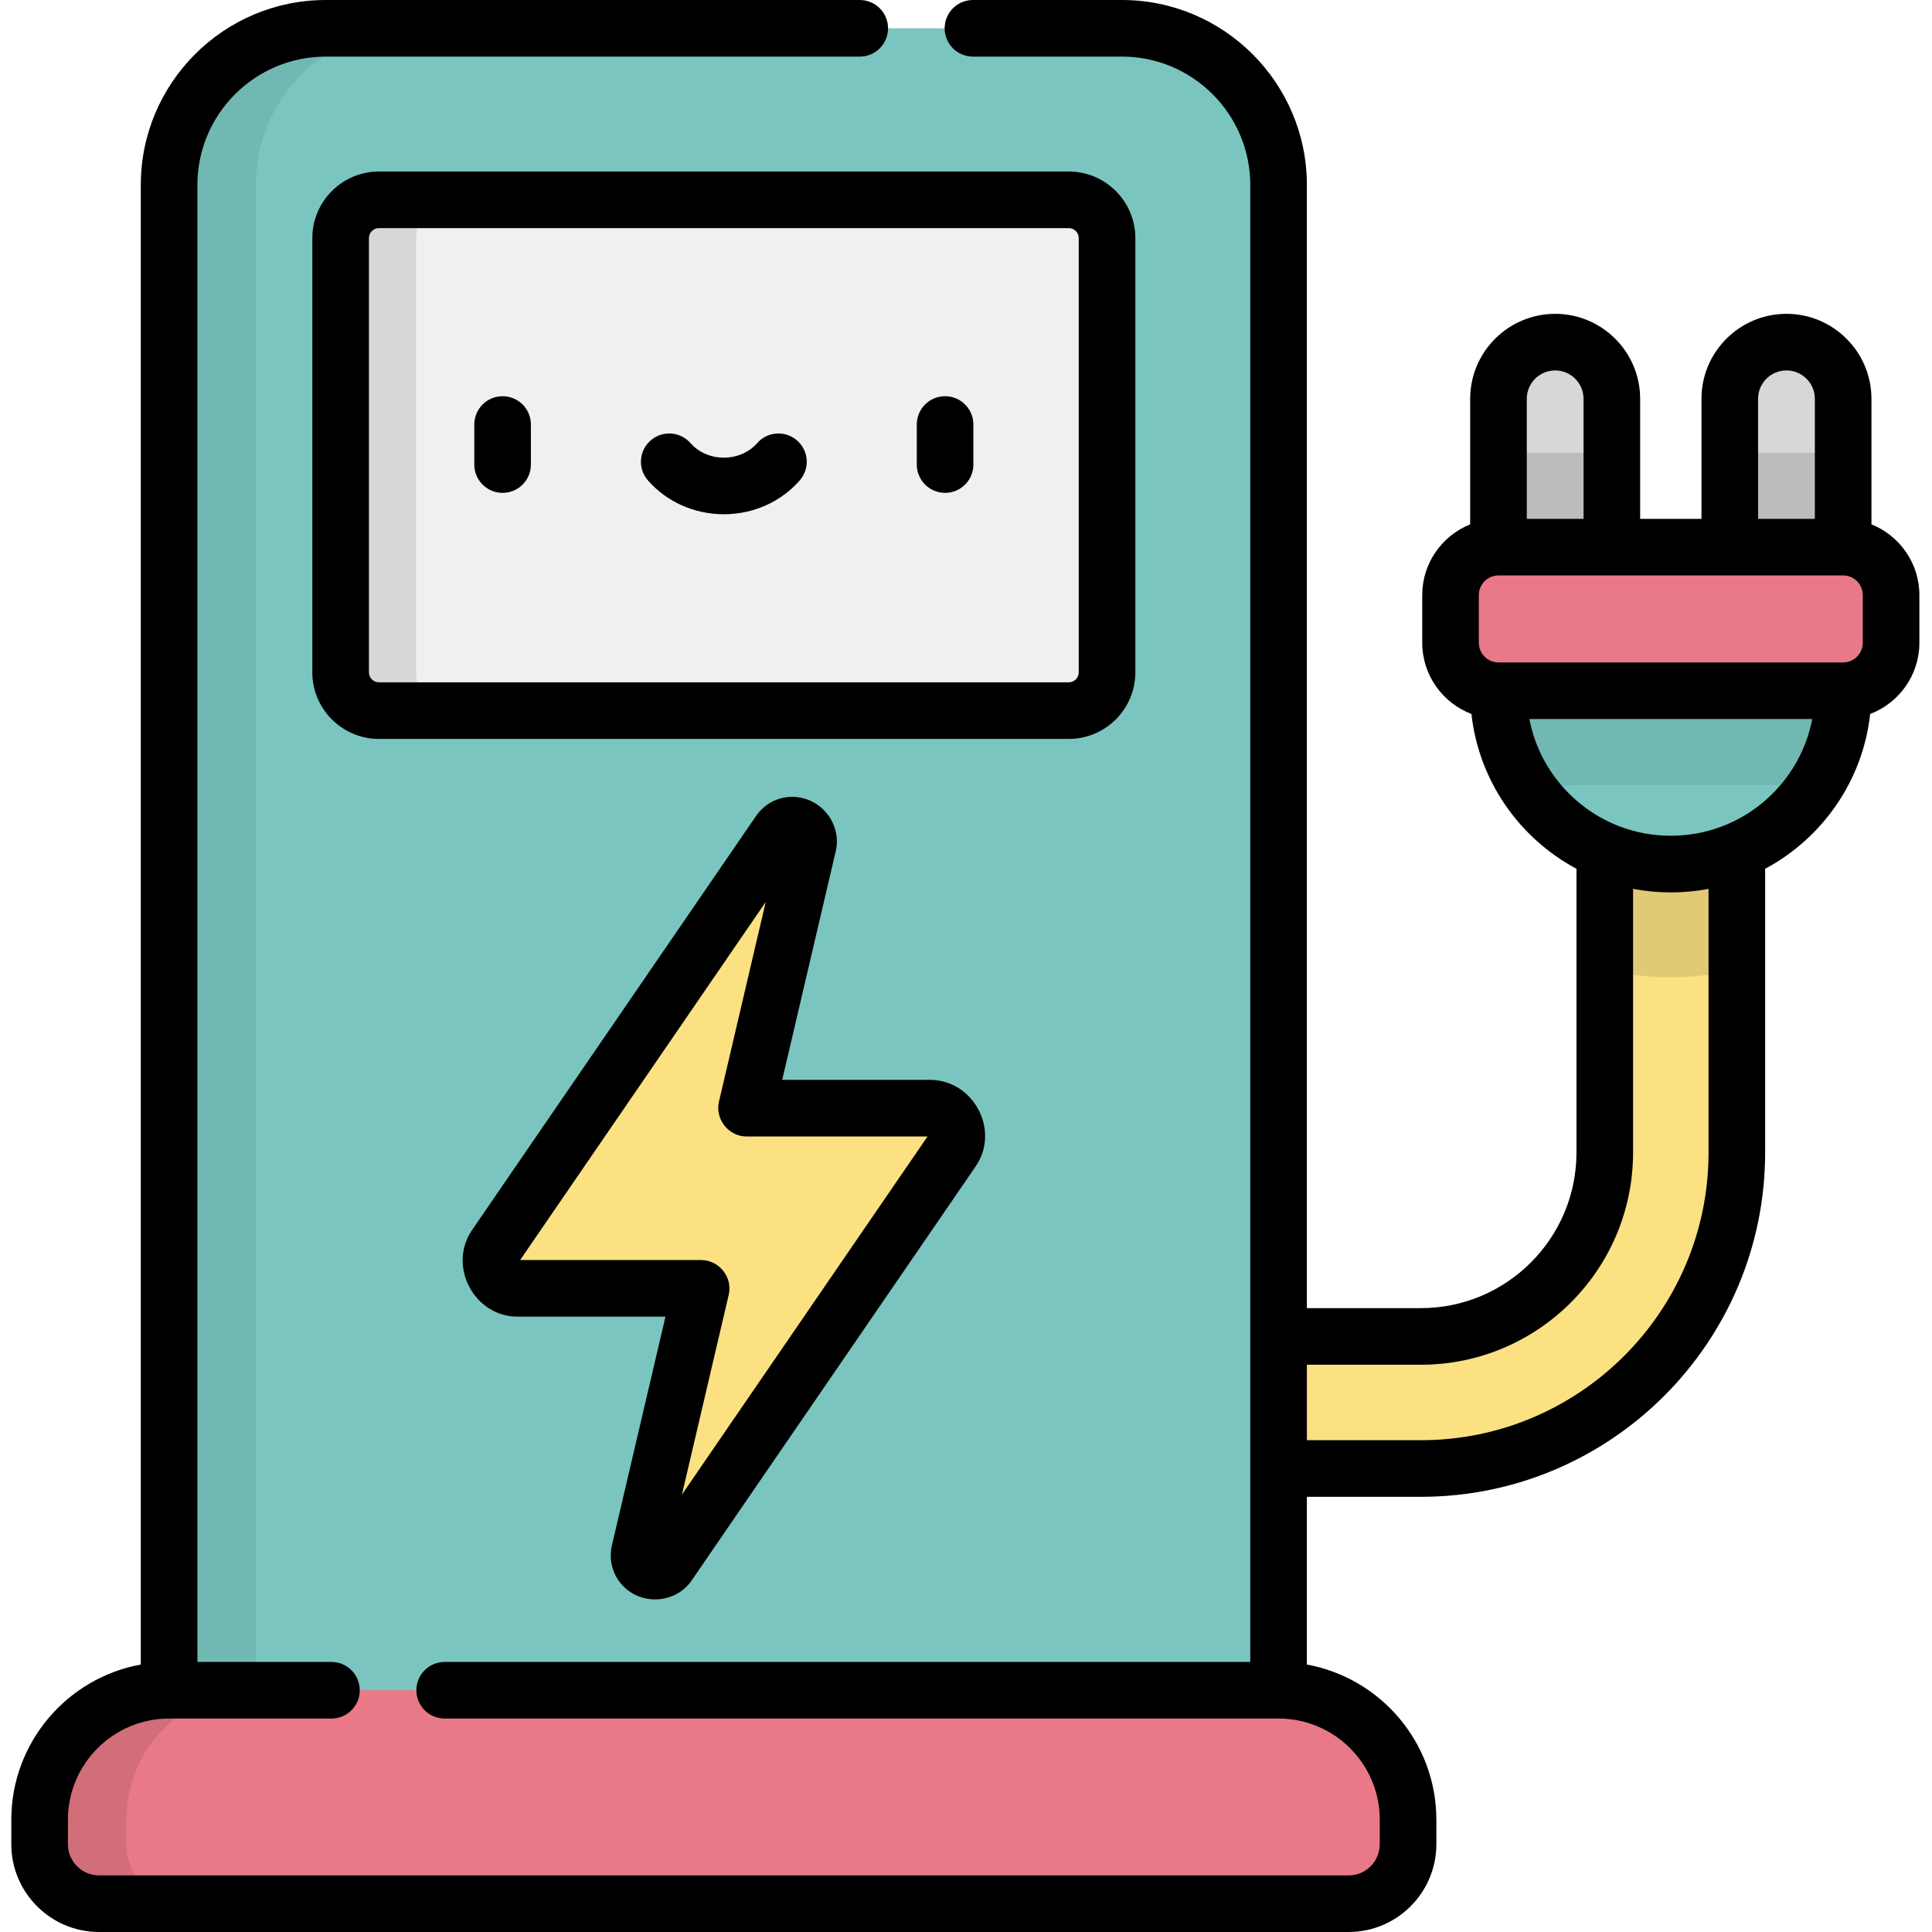
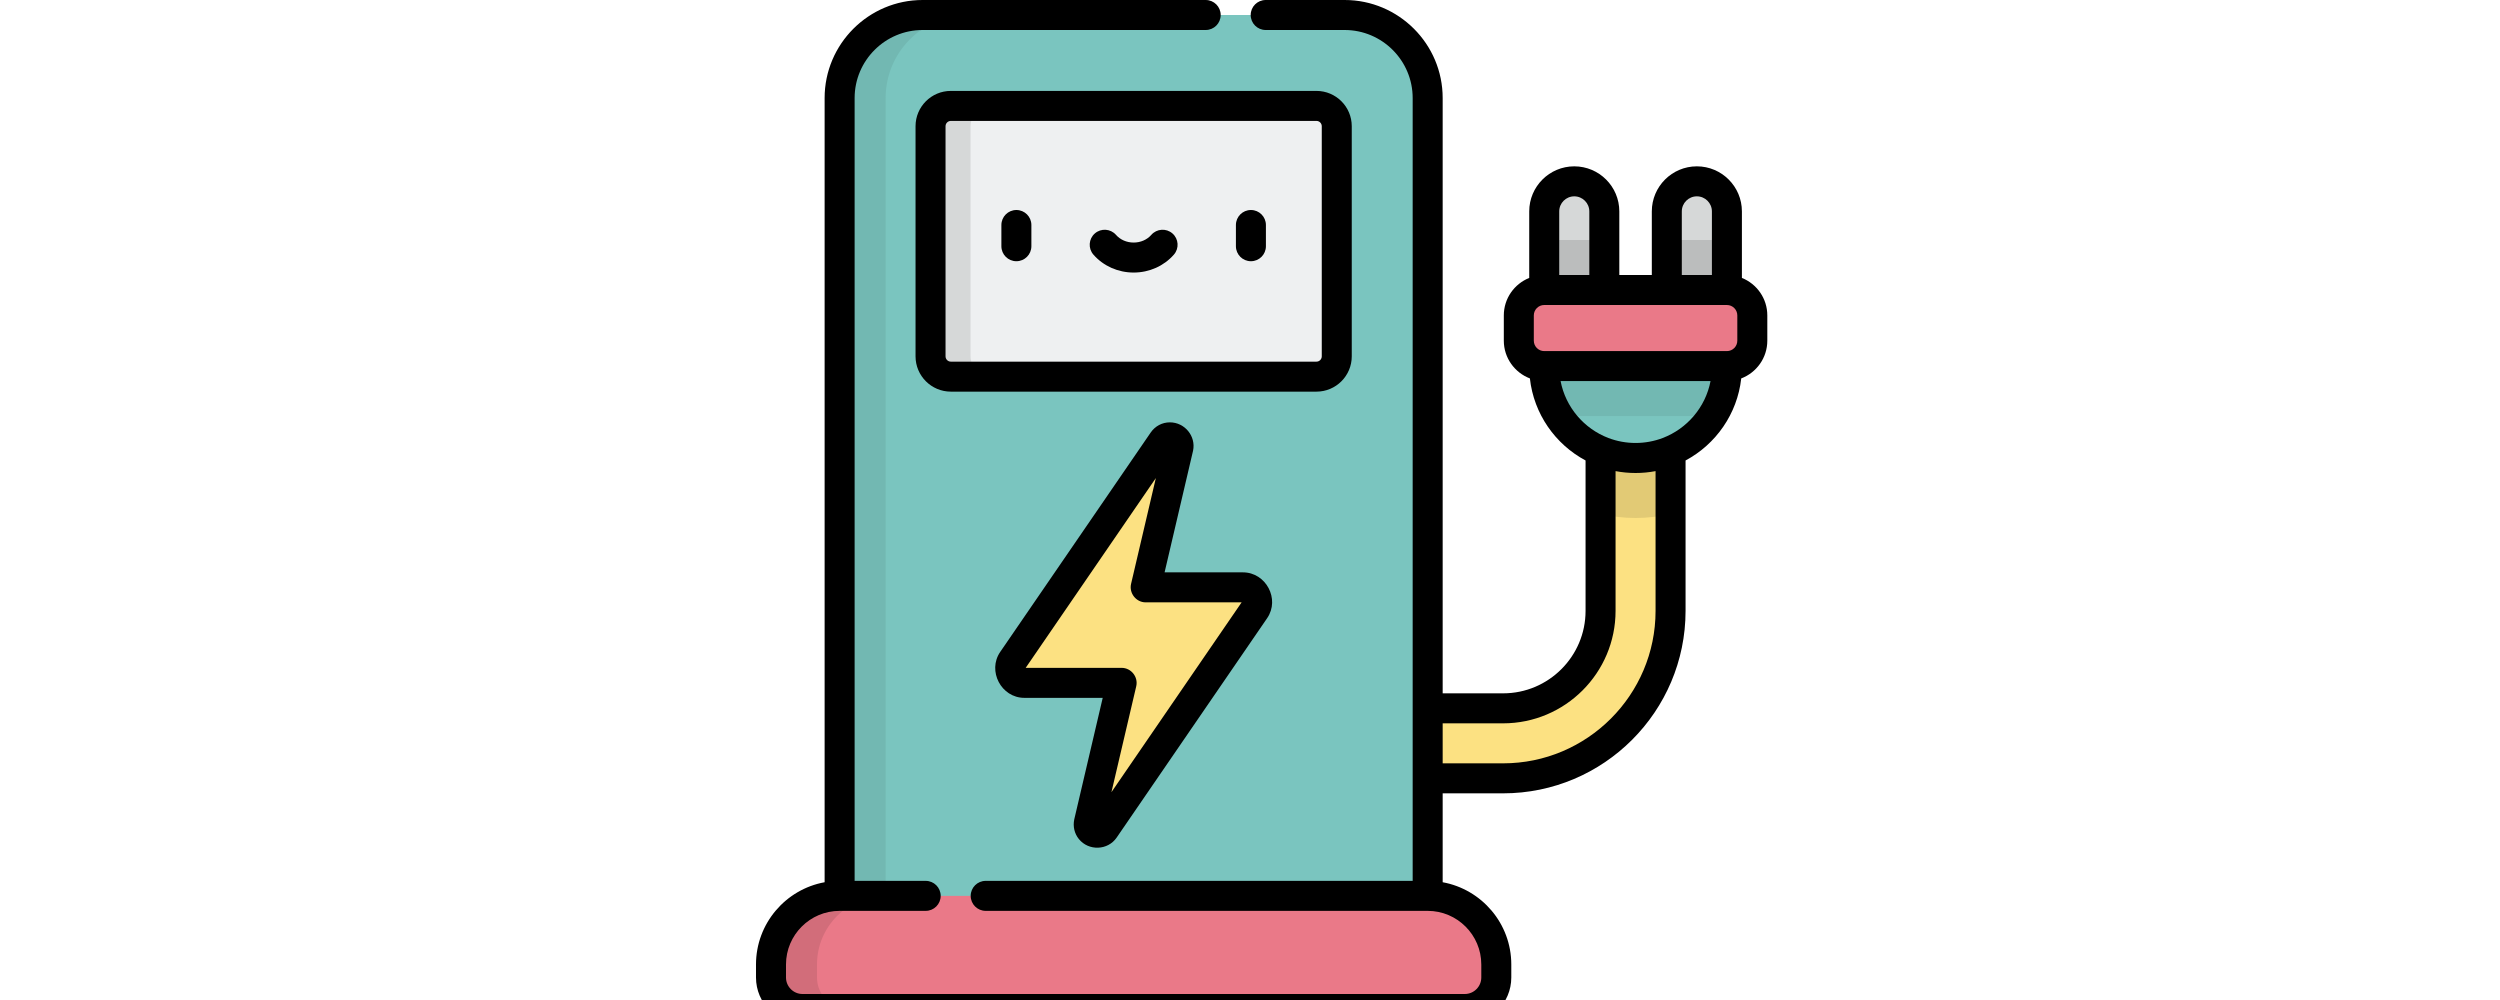
- <svg xmlns="http://www.w3.org/2000/svg" height="512pt" viewBox="-3 0 512 512" width="512pt">
+ <svg xmlns="http://www.w3.org/2000/svg" height="20px" viewBox="-3 0 500 500" width="50px">
  <path d="m373.559 389.168h-64.734c-9.664 0-17.5-7.836-17.5-17.5 0-9.664 7.836-17.5 17.5-17.5h64.734c26.867 0 48.723-21.859 48.723-48.727v-96.441c0-9.664 7.836-17.5 17.5-17.5 9.668 0 17.5 7.836 17.5 17.5v96.441c0 46.164-37.559 83.727-83.723 83.727zm0 0" fill="#fce182" />
  <path d="m294.316 7.5h-210.98c-22.934 0-41.52 18.59-41.52 41.52v427.195h294.02v-427.195c0-22.93-18.59-41.52-41.52-41.52zm0 0" fill="#7ac5bf" />
  <path d="m106.336 7.5h-23c-22.934 0-41.52 18.59-41.52 41.52v427.195h23v-427.195c0-22.93 18.586-41.52 41.52-41.52zm0 0" fill="#72b8b2" />
  <path d="m335.836 447.93h-294.02c-18.953 0-34.316 15.363-34.316 34.316v6.496c0 8.703 7.055 15.758 15.758 15.758h331.137c8.699 0 15.754-7.055 15.754-15.758v-6.496c0-18.953-15.363-34.316-34.312-34.316zm0 0" fill="#ea7988" />
  <path d="m30.5 488.742v-6.496c0-18.953 15.363-34.316 34.316-34.316h-23c-18.953 0-34.316 15.363-34.316 34.316v6.496c0 8.703 7.055 15.758 15.758 15.758h23c-8.703 0-15.758-7.055-15.758-15.758zm0 0" fill="#d26d7a" />
  <path d="m280.234 52.957h-182.82c-5.602 0-10.141 4.539-10.141 10.145v115.074c0 5.602 4.539 10.145 10.141 10.145h182.82c5.602 0 10.145-4.543 10.145-10.145v-115.074c0-5.602-4.543-10.145-10.145-10.145zm0 0" fill="#eef0f1" />
  <path d="m107.273 178.176v-115.074c0-5.602 4.539-10.145 10.141-10.145h-20c-5.602 0-10.141 4.543-10.141 10.145v115.074c0 5.602 4.539 10.145 10.141 10.145h20c-5.602 0-10.141-4.543-10.141-10.145zm0 0" fill="#d6d8d8" />
  <path d="m243.469 293.68h-48.637l16.359-69.855c.957-4.555-5.047-7.121-7.676-3.281l-75.238 109.695c-3.246 4.746.156 11.188 5.906 11.188h48.633l-16.355 69.852c-.957 4.559 5.047 7.121 7.676 3.281l75.238-109.691c3.242-4.75-.156-11.188-5.906-11.188zm0 0" fill="#fce182" />
  <path d="m439.781 191.5c-9.664 0-17.5 7.836-17.5 17.5v47.934c5.621 1.336 11.477 2.066 17.5 2.066 6.027 0 11.879-.73 17.5-2.066v-47.934c0-9.664-7.832-17.5-17.5-17.5zm0 0" fill="#e2ca75" />
  <path d="m439.781 164.023-45 19.023h-.668v.281c0 25.223 20.445 45.672 45.668 45.672 25.227 0 45.672-20.449 45.672-45.672v-.281zm0 0" fill="#7ac5bf" />
  <path d="m409.137 90.668c-8.297 0-15.023 6.727-15.023 15.023v59.309h30.043v-59.312c0-8.293-6.723-15.02-15.02-15.02zm0 0" fill="#d6d8d8" />
  <path d="m470.43 90.668c8.297 0 15.023 6.727 15.023 15.023v59.309h-30.047v-59.312c0-8.293 6.727-15.02 15.023-15.02zm0 0" fill="#d6d8d8" />
  <path d="m485.453 120h-30.047v45h30.047zm0 0" fill="#bbbdbd" />
  <path d="m394.113 120h30.047v45h-30.047zm0 0" fill="#bbbdbd" />
  <path d="m394.781 183.047h-.668v.281c0 9.113 2.676 17.594 7.273 24.719h76.789c4.598-7.125 7.277-15.605 7.277-24.719v-.281l-45.672-19.023zm0 0" fill="#72b8b2" />
  <path d="m485.453 145h-91.34c-7.016 0-12.707 5.688-12.707 12.707v12.633c0 7.02 5.691 12.707 12.707 12.707h91.34c7.016 0 12.707-5.688 12.707-12.707v-12.633c-.004-7.02-5.691-12.707-12.707-12.707zm0 0" fill="#ea7988" />
  <path d="m297.879 178.176v-115.074c0-9.73-7.918-17.645-17.645-17.645h-182.82c-9.73 0-17.645 7.914-17.645 17.645v115.074c0 9.73 7.918 17.645 17.645 17.645h182.82c9.73 0 17.645-7.918 17.645-17.645zm-203.109 0v-115.074c0-1.457 1.188-2.645 2.645-2.645h182.82c1.457 0 2.645 1.188 2.645 2.645v115.074c0 1.457-1.188 2.645-2.645 2.645h-182.82c-1.457 0-2.645-1.188-2.645-2.645zm0 0" />
  <path d="m130.191 105c-4.141 0-7.5 3.359-7.5 7.5v10.613c0 4.141 3.359 7.5 7.5 7.5 4.145 0 7.5-3.359 7.5-7.5v-10.613c0-4.141-3.355-7.5-7.5-7.5zm0 0" />
  <path d="m247.457 105c-4.141 0-7.5 3.359-7.5 7.5v10.613c0 4.141 3.359 7.5 7.5 7.5s7.5-3.359 7.5-7.5v-10.613c0-4.141-3.359-7.5-7.5-7.5zm0 0" />
  <path d="m208.23 116.727c-3.117-2.727-7.855-2.406-10.582.711-2.133 2.441-5.348 3.84-8.824 3.84-3.473 0-6.691-1.398-8.824-3.84-2.727-3.117-7.465-3.438-10.582-.711-3.121 2.727-3.438 7.465-.711 10.582 4.98 5.699 12.312 8.969 20.117 8.969 7.805 0 15.137-3.27 20.117-8.969 2.727-3.117 2.41-7.855-.711-10.582zm0 0" />
  <path d="m159.121 409.734c-.738 3.5.105 7.07 2.316 9.793 4.918 6.059 14.484 5.699 18.883-.727 0 0 75.168-109.59 75.246-109.703 6.555-9.555-.574-22.918-12.098-22.918h-39.176l14.199-60.645c.016-.055.027-.109.039-.168 1.531-7.27-4.16-14.191-11.578-14.191-3.883 0-7.395 1.867-9.625 5.125 0 0-75.184 109.617-75.246 109.703-6.457 9.418.488 22.922 12.102 22.922h39.176l-14.203 60.641c-.012.055-.023.113-.035.168zm-24.281-75.809 65.086-94.895s-12.391 52.91-12.398 52.938c-1.055 4.516 2.465 9.211 7.305 9.211h47.977l-65.086 94.891s12.375-52.848 12.395-52.934c1.09-4.648-2.539-9.211-7.301-9.211zm0 0" />
  <path d="m492.953 138.961v-33.273c0-12.418-10.105-22.52-22.523-22.52-12.418 0-22.523 10.102-22.523 22.52v31.812h-16.25v-31.812c0-12.418-10.102-22.52-22.52-22.52s-22.523 10.102-22.523 22.52v33.273c-7.438 2.984-12.707 10.254-12.707 18.746v12.633c0 8.617 5.43 15.969 13.039 18.871 1.965 17.781 12.73 32.945 27.836 41.027v75.203c0 22.73-18.492 41.227-41.223 41.227h-30.223v-297.648c0-27.027-21.992-49.02-49.02-49.02h-39.473c-4.145 0-7.5 3.359-7.5 7.5s3.355 7.5 7.5 7.5h39.473c18.758 0 34.02 15.262 34.02 34.02v391.414h-213.492c-4.145 0-7.5 3.355-7.5 7.5 0 4.141 3.355 7.5 7.5 7.5h220.992c14.785 0 26.812 12.027 26.812 26.812v6.5c0 4.551-3.703 8.254-8.254 8.254h-331.137c-4.555 0-8.258-3.703-8.258-8.254v-6.5c0-14.785 12.027-26.812 26.812-26.812h43.031c4.141 0 7.5-3.359 7.5-7.5 0-4.145-3.359-7.5-7.5-7.5h-35.531v-391.414c0-18.758 15.262-34.02 34.02-34.02h141.512c4.141 0 7.5-3.359 7.5-7.5s-3.359-7.5-7.5-7.5h-141.512c-27.027 0-49.02 21.988-49.02 49.02v392.098c-19.488 3.547-34.312 20.633-34.312 41.129v6.5c0 12.82 10.434 23.254 23.258 23.254h331.133c12.824 0 23.258-10.434 23.258-23.258v-6.496c0-20.496-14.828-37.582-34.312-41.129v-44.449h30.219c50.305 0 91.227-40.926 91.227-91.227v-75.203c15.105-8.082 25.871-23.246 27.836-41.027 7.609-2.902 13.039-10.254 13.039-18.871v-12.633c0-8.492-5.27-15.762-12.703-18.746zm-30.047-33.273c0-4.148 3.375-7.52 7.523-7.52 4.148 0 7.523 3.375 7.523 7.52v31.812h-15.047zm-61.293 0c0-4.148 3.375-7.52 7.523-7.52 4.145 0 7.52 3.375 7.52 7.52v31.812h-15.043zm48.168 199.754c0 42.031-34.191 76.227-76.223 76.227h-30.223v-20h30.223c31 0 56.223-25.223 56.223-56.227v-69.883c6.586 1.254 13.414 1.258 20 0zm3.594-86.449c-8.684 3.32-18.496 3.32-27.18.004-12.18-4.656-21.387-15.375-23.898-28.449h74.973c-2.512 13.07-11.719 23.789-23.895 28.445zm37.281-48.652c0 2.871-2.332 5.207-5.203 5.207h-91.34c-2.871 0-5.207-2.336-5.207-5.207v-12.633c0-2.871 2.336-5.207 5.207-5.207h91.34c2.871 0 5.203 2.336 5.203 5.207zm0 0" />
</svg>
